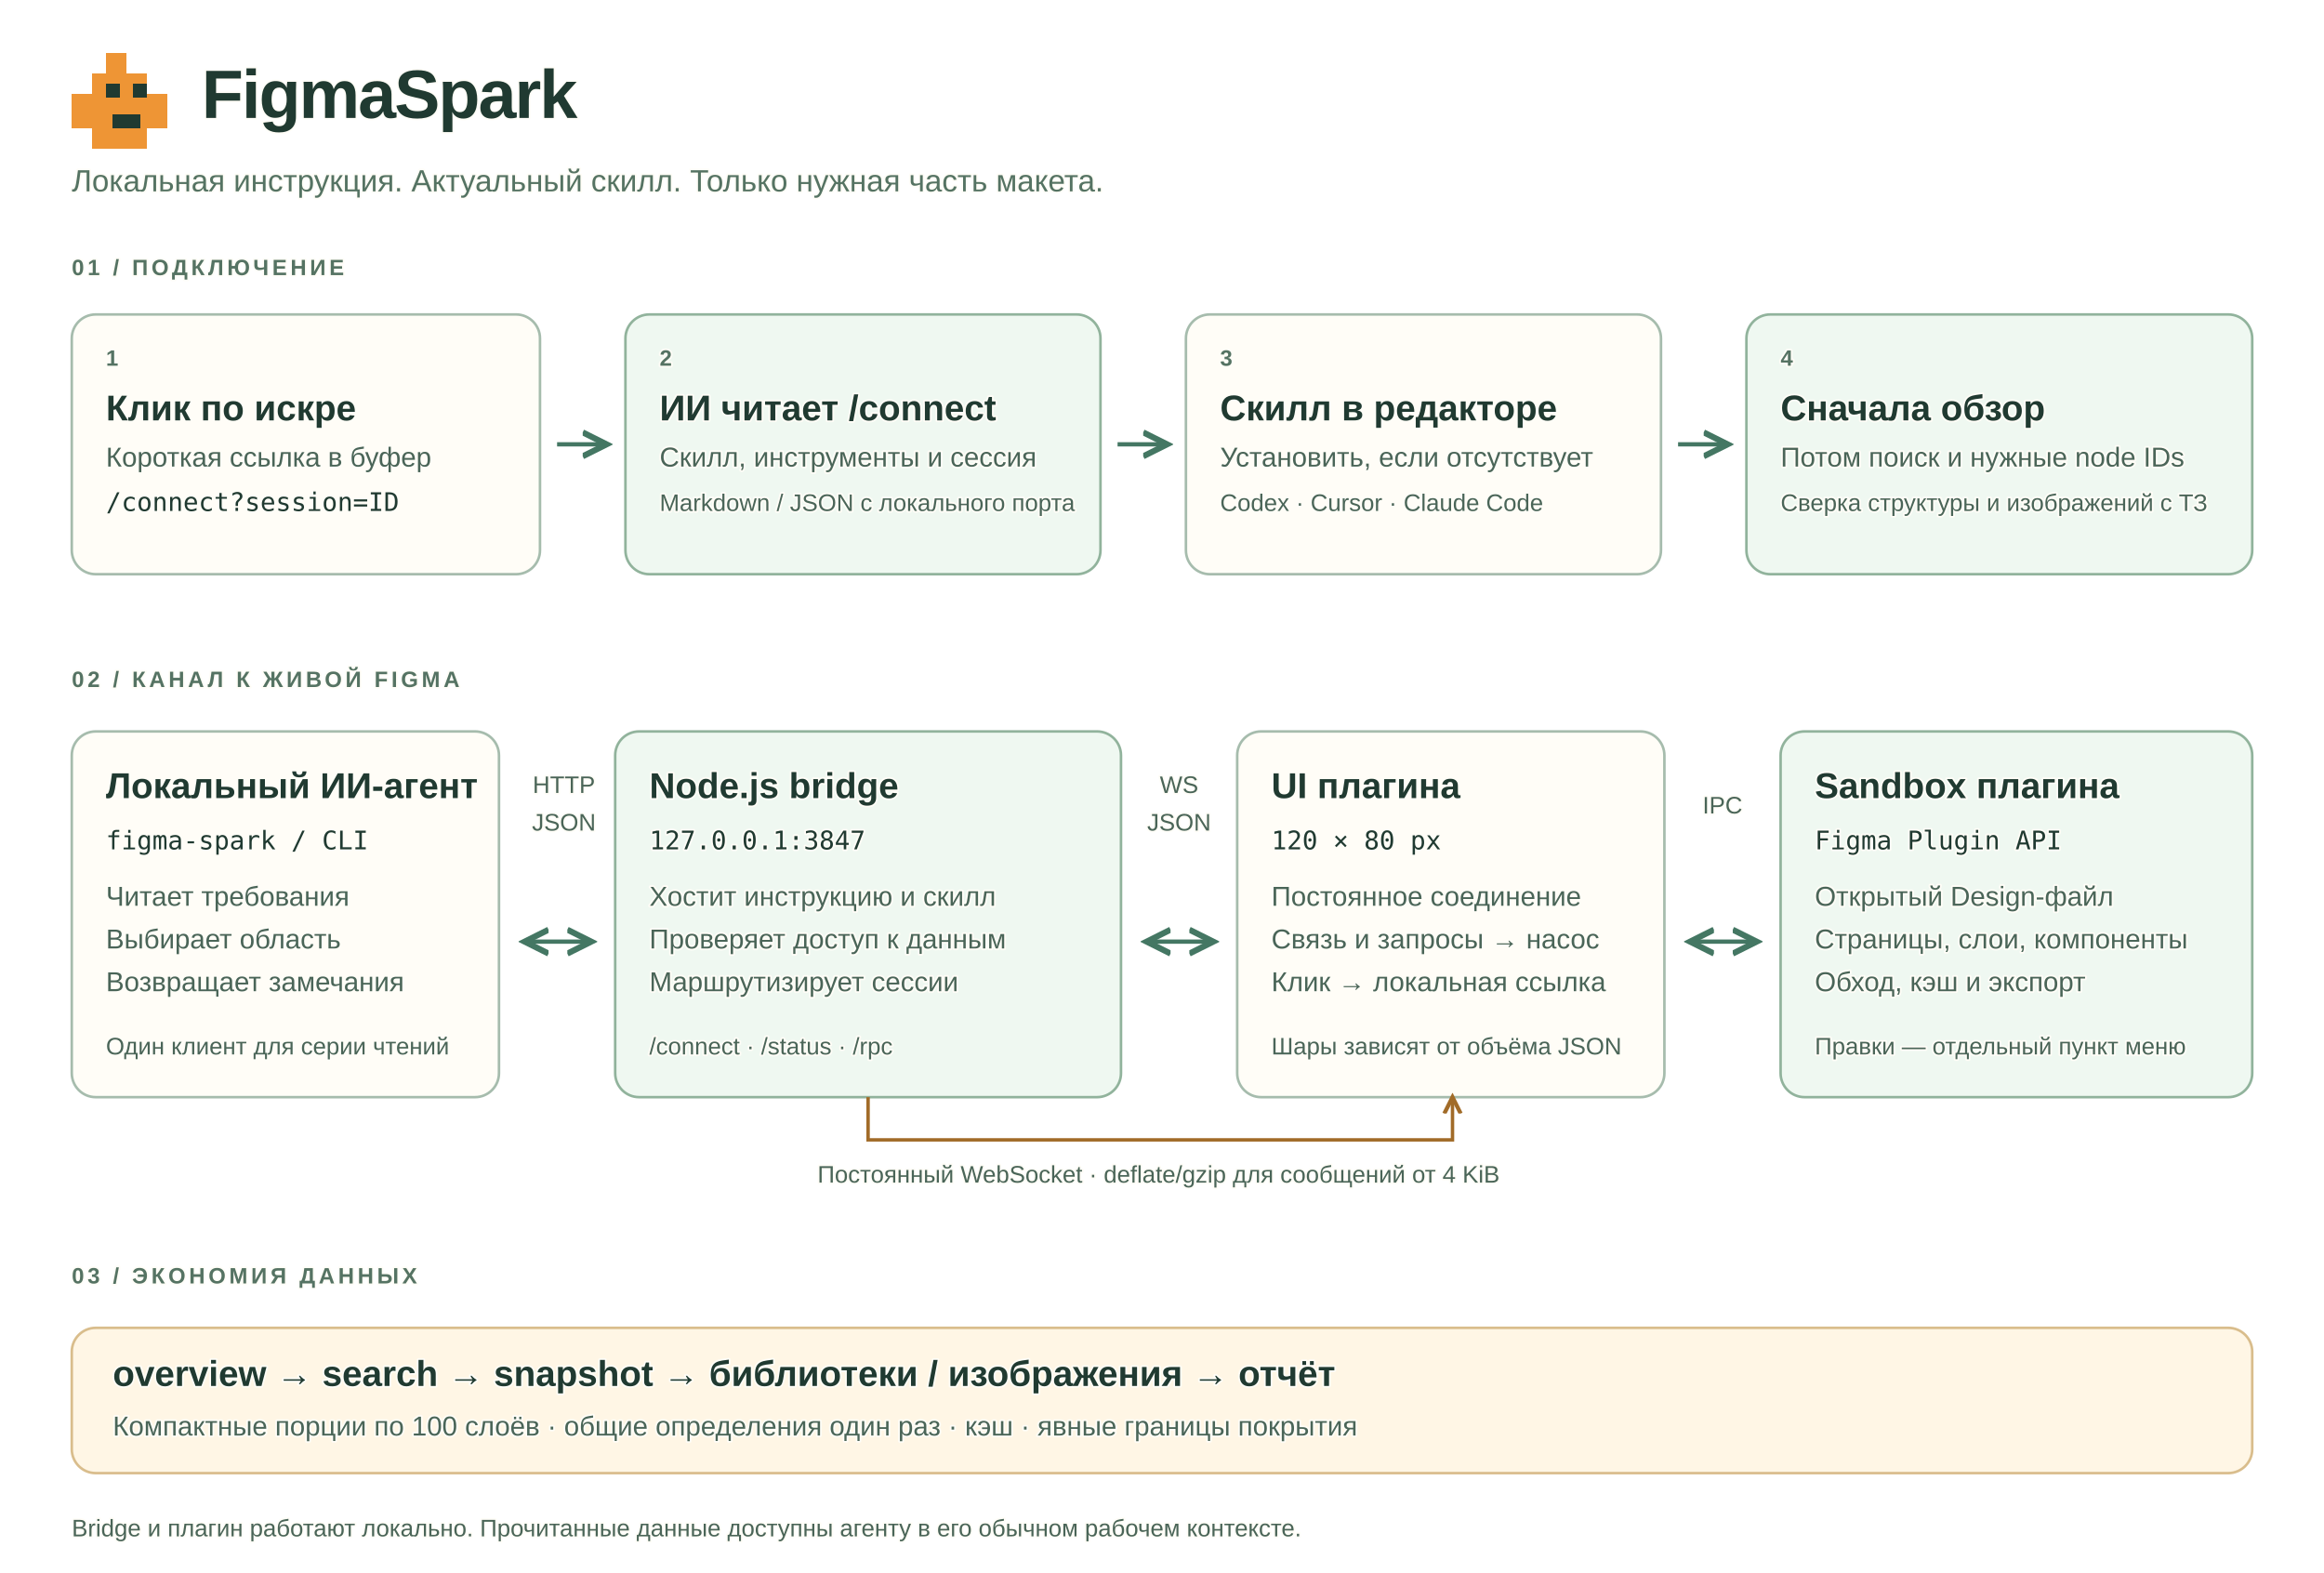
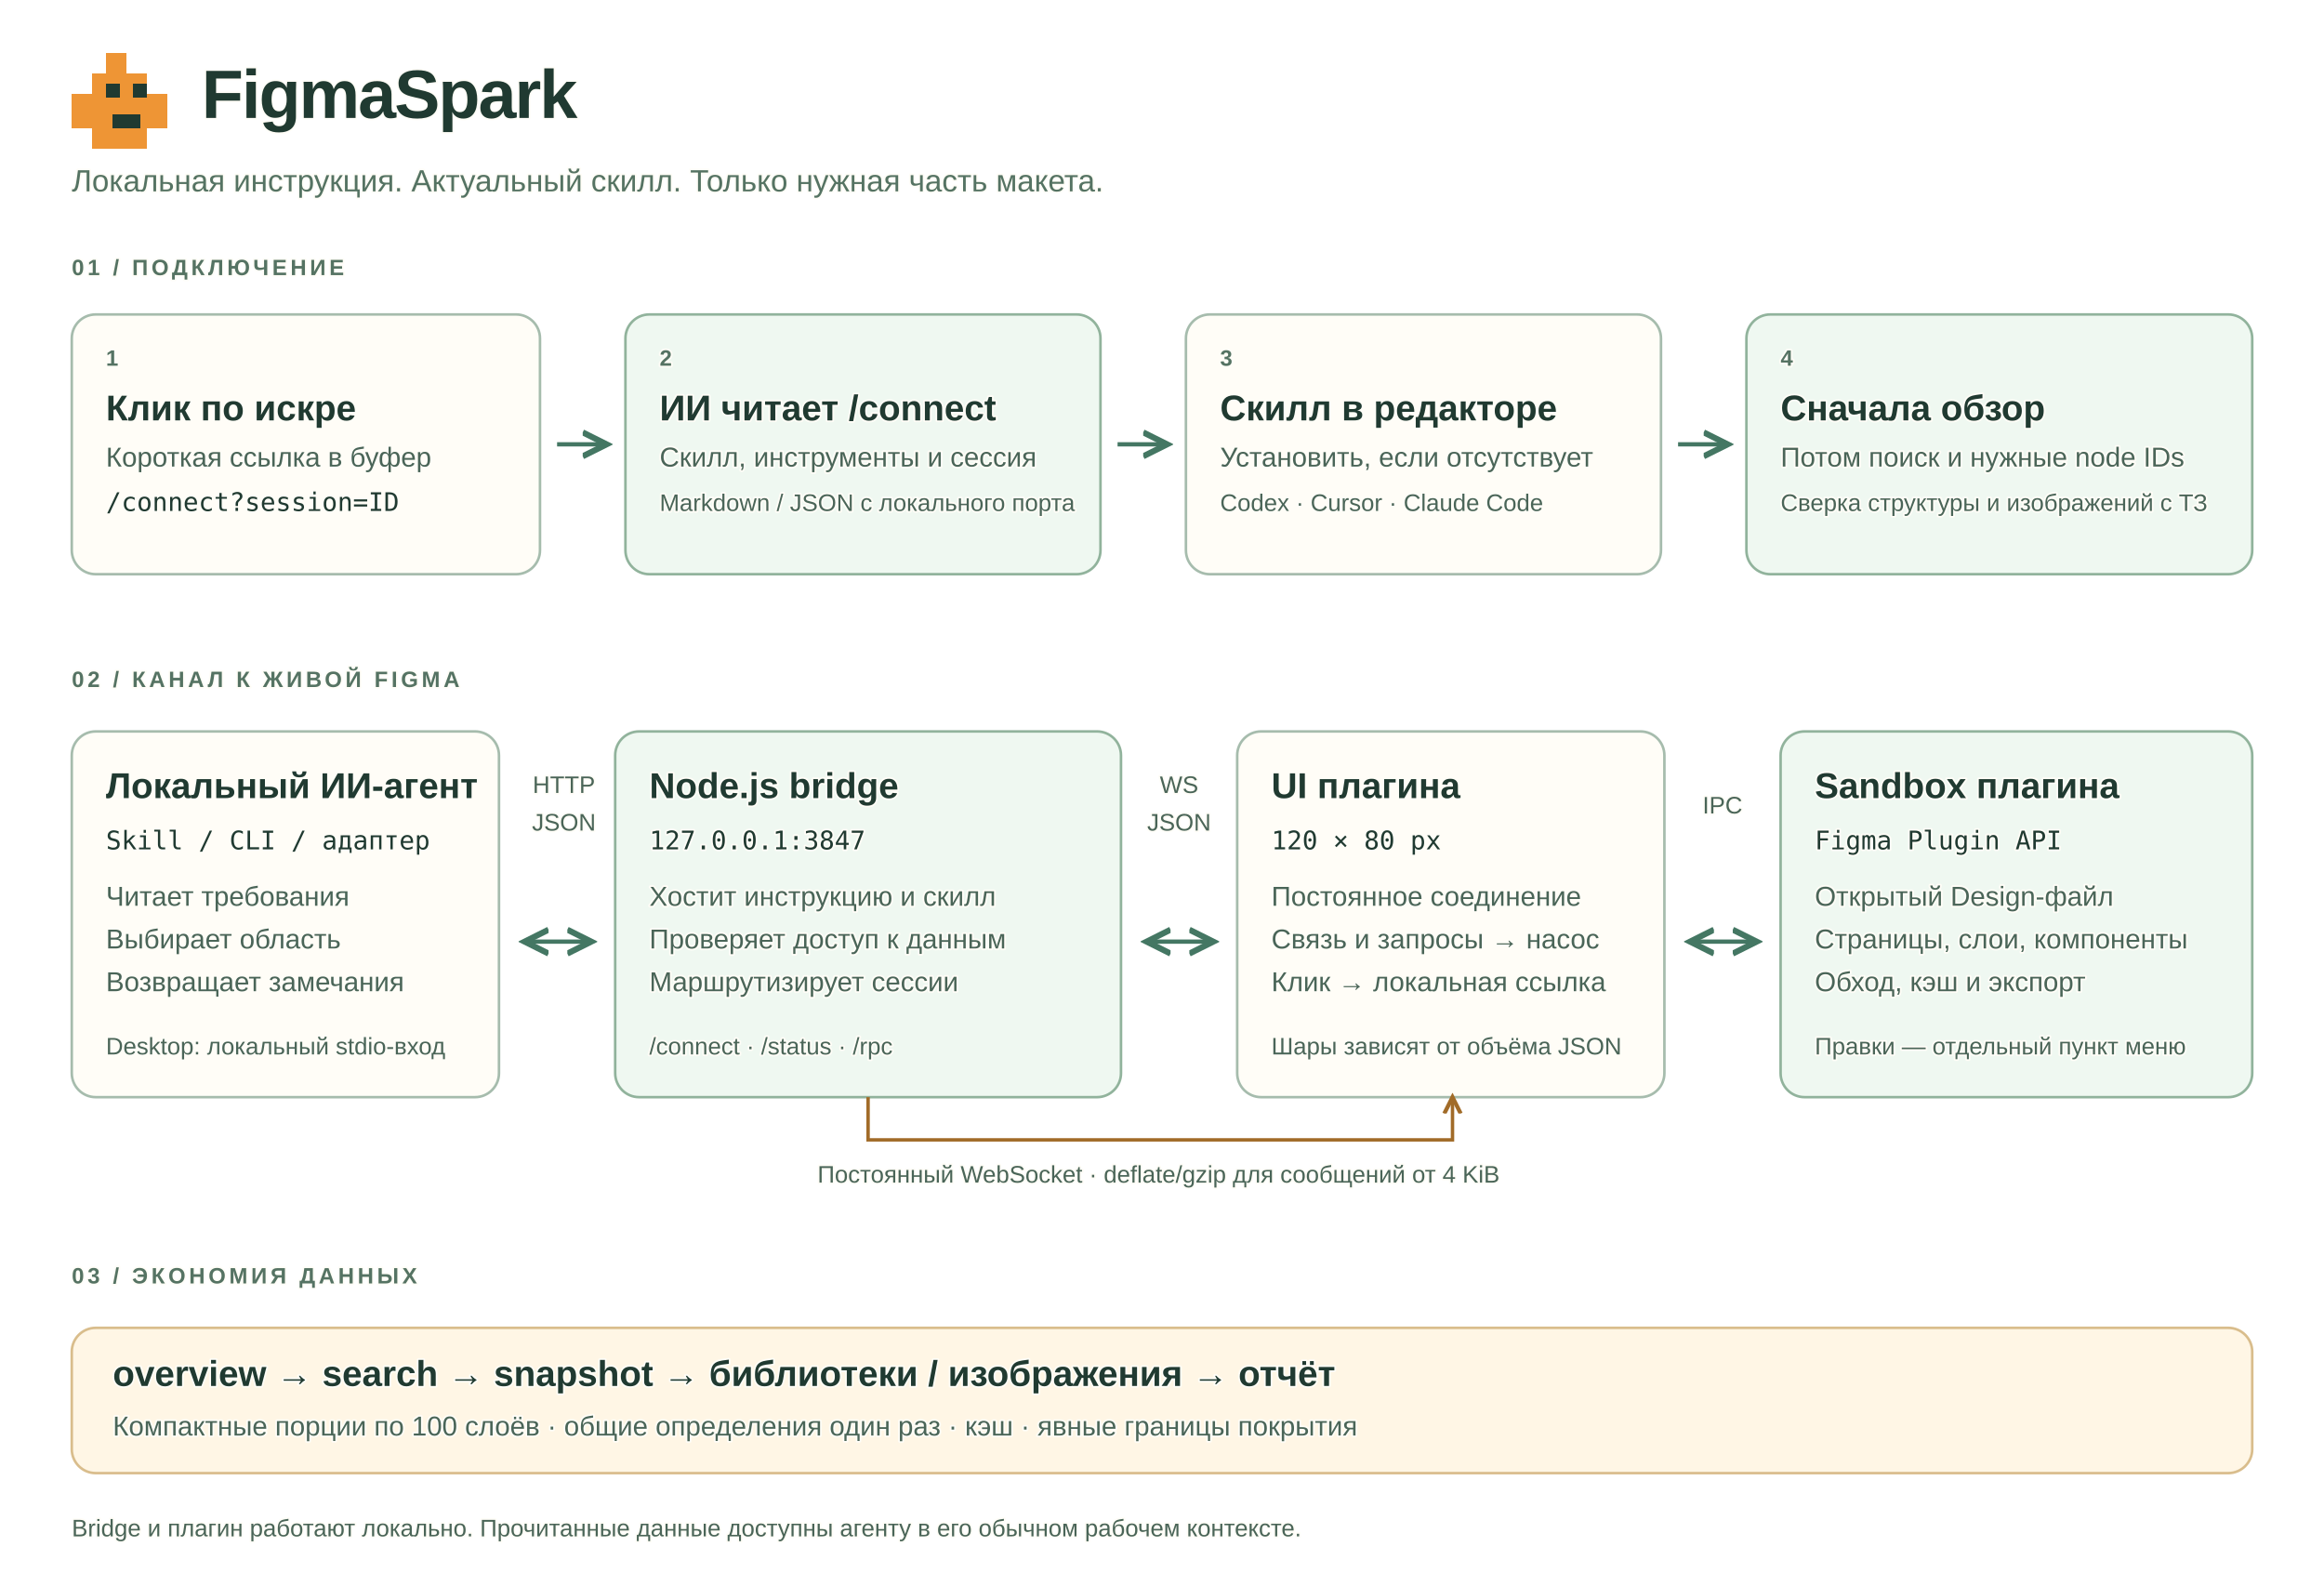
<svg xmlns="http://www.w3.org/2000/svg" width="1360" height="920" viewBox="0 0 1360 920" role="img" aria-labelledby="title desc">
  <defs>
    <marker id="arrow" viewBox="0 0 10 10" refX="8" refY="5" markerWidth="7" markerHeight="7" orient="auto-start-reverse">
      <path d="M 0 1 L 8 5 L 0 9" fill="none" stroke="#447763" stroke-width="2" />
    </marker>
    <marker id="small" viewBox="0 0 10 10" refX="8" refY="5" markerWidth="6" markerHeight="6" orient="auto">
      <path d="M 0 1 L 8 5 L 0 9" fill="none" stroke="#a16b28" stroke-width="2" />
    </marker>
    <style>
      text{font-family:Arial,'DejaVu Sans',sans-serif;fill:#203a31;paint-order:stroke;stroke:#fffdf7;stroke-width:2px;stroke-linejoin:round}
      .title{font-size:40px;font-weight:700;letter-spacing:-1px}
      .subtitle{font-size:18px;fill:#557363}
      .label{font-size:13px;font-weight:700;letter-spacing:2px;fill:#557363}
      .head{font-size:21px;font-weight:700}
      .body{font-size:16px;fill:#4a6558}
      .small{font-size:14px;fill:#4a6558}
      .mono{font-family:monospace;font-size:15px;fill:#203a31}
      .card{fill:#fffdf7;stroke:#a6bcad;stroke-width:1.5}
      .mint{fill:#eff8f1;stroke:#91b39c;stroke-width:1.5}
      .flow{fill:none;stroke:#447763;stroke-width:2.5;marker-end:url(#arrow)}
    </style>
  </defs>
  <g transform="translate(42 31)" shape-rendering="crispEdges">
    <path d="M20 0h12v12h12v12h12v20H44v12H12V44H0V24h12V12h8z" fill="#ee9535" />
    <path d="M20 18h8v8h-8zM36 18h8v8h-8zM24 36h16v8H24z" fill="#203a31" />
  </g>
  <text x="118" y="69" class="title">FigmaSpark</text>
  <text x="42" y="112" class="subtitle">Локальная инструкция. Актуальный скилл. Только нужная часть макета.</text>
  <text x="42" y="161" class="label">01 / ПОДКЛЮЧЕНИЕ</text>
  <rect x="42" y="184" width="274" height="152" rx="14" class="card" />
  <text x="62" y="214" class="label">1</text>
  <text x="62" y="246" class="head">Клик по искре</text>
  <text x="62" y="273" class="body">Короткая ссылка в буфер</text>
  <text x="62" y="299" class="mono">/connect?session=ID</text>
  <path d="M326 260H355" class="flow" />
  <rect x="366" y="184" width="278" height="152" rx="14" class="mint" />
  <text x="386" y="214" class="label">2</text>
  <text x="386" y="246" class="head">ИИ читает /connect</text>
  <text x="386" y="273" class="body">Скилл, инструменты и сессия</text>
  <text x="386" y="299" class="small">Markdown / JSON с локального порта</text>
  <path d="M654 260H683" class="flow" />
  <rect x="694" y="184" width="278" height="152" rx="14" class="card" />
  <text x="714" y="214" class="label">3</text>
  <text x="714" y="246" class="head">Скилл в редакторе</text>
  <text x="714" y="273" class="body">Установить, если отсутствует</text>
  <text x="714" y="299" class="small">Codex · Cursor · Claude Code</text>
  <path d="M982 260H1011" class="flow" />
  <rect x="1022" y="184" width="296" height="152" rx="14" class="mint" />
  <text x="1042" y="214" class="label">4</text>
  <text x="1042" y="246" class="head">Сначала обзор</text>
  <text x="1042" y="273" class="body">Потом поиск и нужные node IDs</text>
  <text x="1042" y="299" class="small">Сверка структуры и изображений с ТЗ</text>
  <text x="42" y="402" class="label">02 / КАНАЛ К ЖИВОЙ FIGMA</text>
  <rect x="42" y="428" width="250" height="214" rx="14" class="card" />
  <text x="62" y="467" class="head">Локальный ИИ-агент</text>
-   <text x="62" y="497" class="mono">figma-spark / CLI</text>
+   <text x="62" y="497" class="mono">Skill / CLI / адаптер</text>
  <text x="62" y="530" class="body">Читает требования</text>
  <text x="62" y="555" class="body">Выбирает область</text>
  <text x="62" y="580" class="body">Возвращает замечания</text>
-   <text x="62" y="617" class="small">Один клиент для серии чтений</text>
+   <text x="62" y="617" class="small">Desktop: локальный stdio-вход</text>
  <path d="M307 551H346" class="flow" marker-start="url(#arrow)" />
  <text x="330" y="464" text-anchor="middle" class="small">HTTP</text>
  <text x="330" y="486" text-anchor="middle" class="small">JSON</text>
  <rect x="360" y="428" width="296" height="214" rx="14" class="mint" />
  <text x="380" y="467" class="head">Node.js bridge</text>
  <text x="380" y="497" class="mono">127.0.0.1:3847</text>
  <text x="380" y="530" class="body">Хостит инструкцию и скилл</text>
  <text x="380" y="555" class="body">Проверяет доступ к данным</text>
  <text x="380" y="580" class="body">Маршрутизирует сессии</text>
  <text x="380" y="617" class="small">/connect · /status · /rpc</text>
  <path d="M671 551H710" class="flow" marker-start="url(#arrow)" />
  <text x="690" y="464" text-anchor="middle" class="small">WS</text>
  <text x="690" y="486" text-anchor="middle" class="small">JSON</text>
  <rect x="724" y="428" width="250" height="214" rx="14" class="card" />
  <text x="744" y="467" class="head">UI плагина</text>
  <text x="744" y="497" class="mono">120 × 80 px</text>
  <text x="744" y="530" class="body">Постоянное соединение</text>
  <text x="744" y="555" class="body">Связь и запросы → насос</text>
  <text x="744" y="580" class="body">Клик → локальная ссылка</text>
  <text x="744" y="617" class="small">Шары зависят от объёма JSON</text>
  <path d="M989 551H1028" class="flow" marker-start="url(#arrow)" />
  <text x="1008" y="476" text-anchor="middle" class="small">IPC</text>
  <rect x="1042" y="428" width="276" height="214" rx="14" class="mint" />
  <text x="1062" y="467" class="head">Sandbox плагина</text>
  <text x="1062" y="497" class="mono">Figma Plugin API</text>
  <text x="1062" y="530" class="body">Открытый Design-файл</text>
  <text x="1062" y="555" class="body">Страницы, слои, компоненты</text>
  <text x="1062" y="580" class="body">Обход, кэш и экспорт</text>
  <text x="1062" y="617" class="small">Правки — отдельный пункт меню</text>
  <path d="M508 642v25H850v-25" fill="none" stroke="#a16b28" stroke-width="2" marker-end="url(#small)" />
  <text x="678" y="692" text-anchor="middle" class="small">Постоянный WebSocket · deflate/gzip для сообщений от 4 KiB</text>
  <text x="42" y="751" class="label">03 / ЭКОНОМИЯ ДАННЫХ</text>
  <rect x="42" y="777" width="1276" height="85" rx="14" fill="#fff6e5" stroke="#d9bd8c" stroke-width="1.5" />
  <text x="66" y="811" class="head">overview → search → snapshot → библиотеки / изображения → отчёт</text>
  <text x="66" y="840" class="body">Компактные порции по 100 слоёв · общие определения один раз · кэш · явные границы покрытия</text>
  <text x="42" y="899" class="small">Bridge и плагин работают локально. Прочитанные данные доступны агенту в его обычном рабочем контексте.</text>
</svg>
